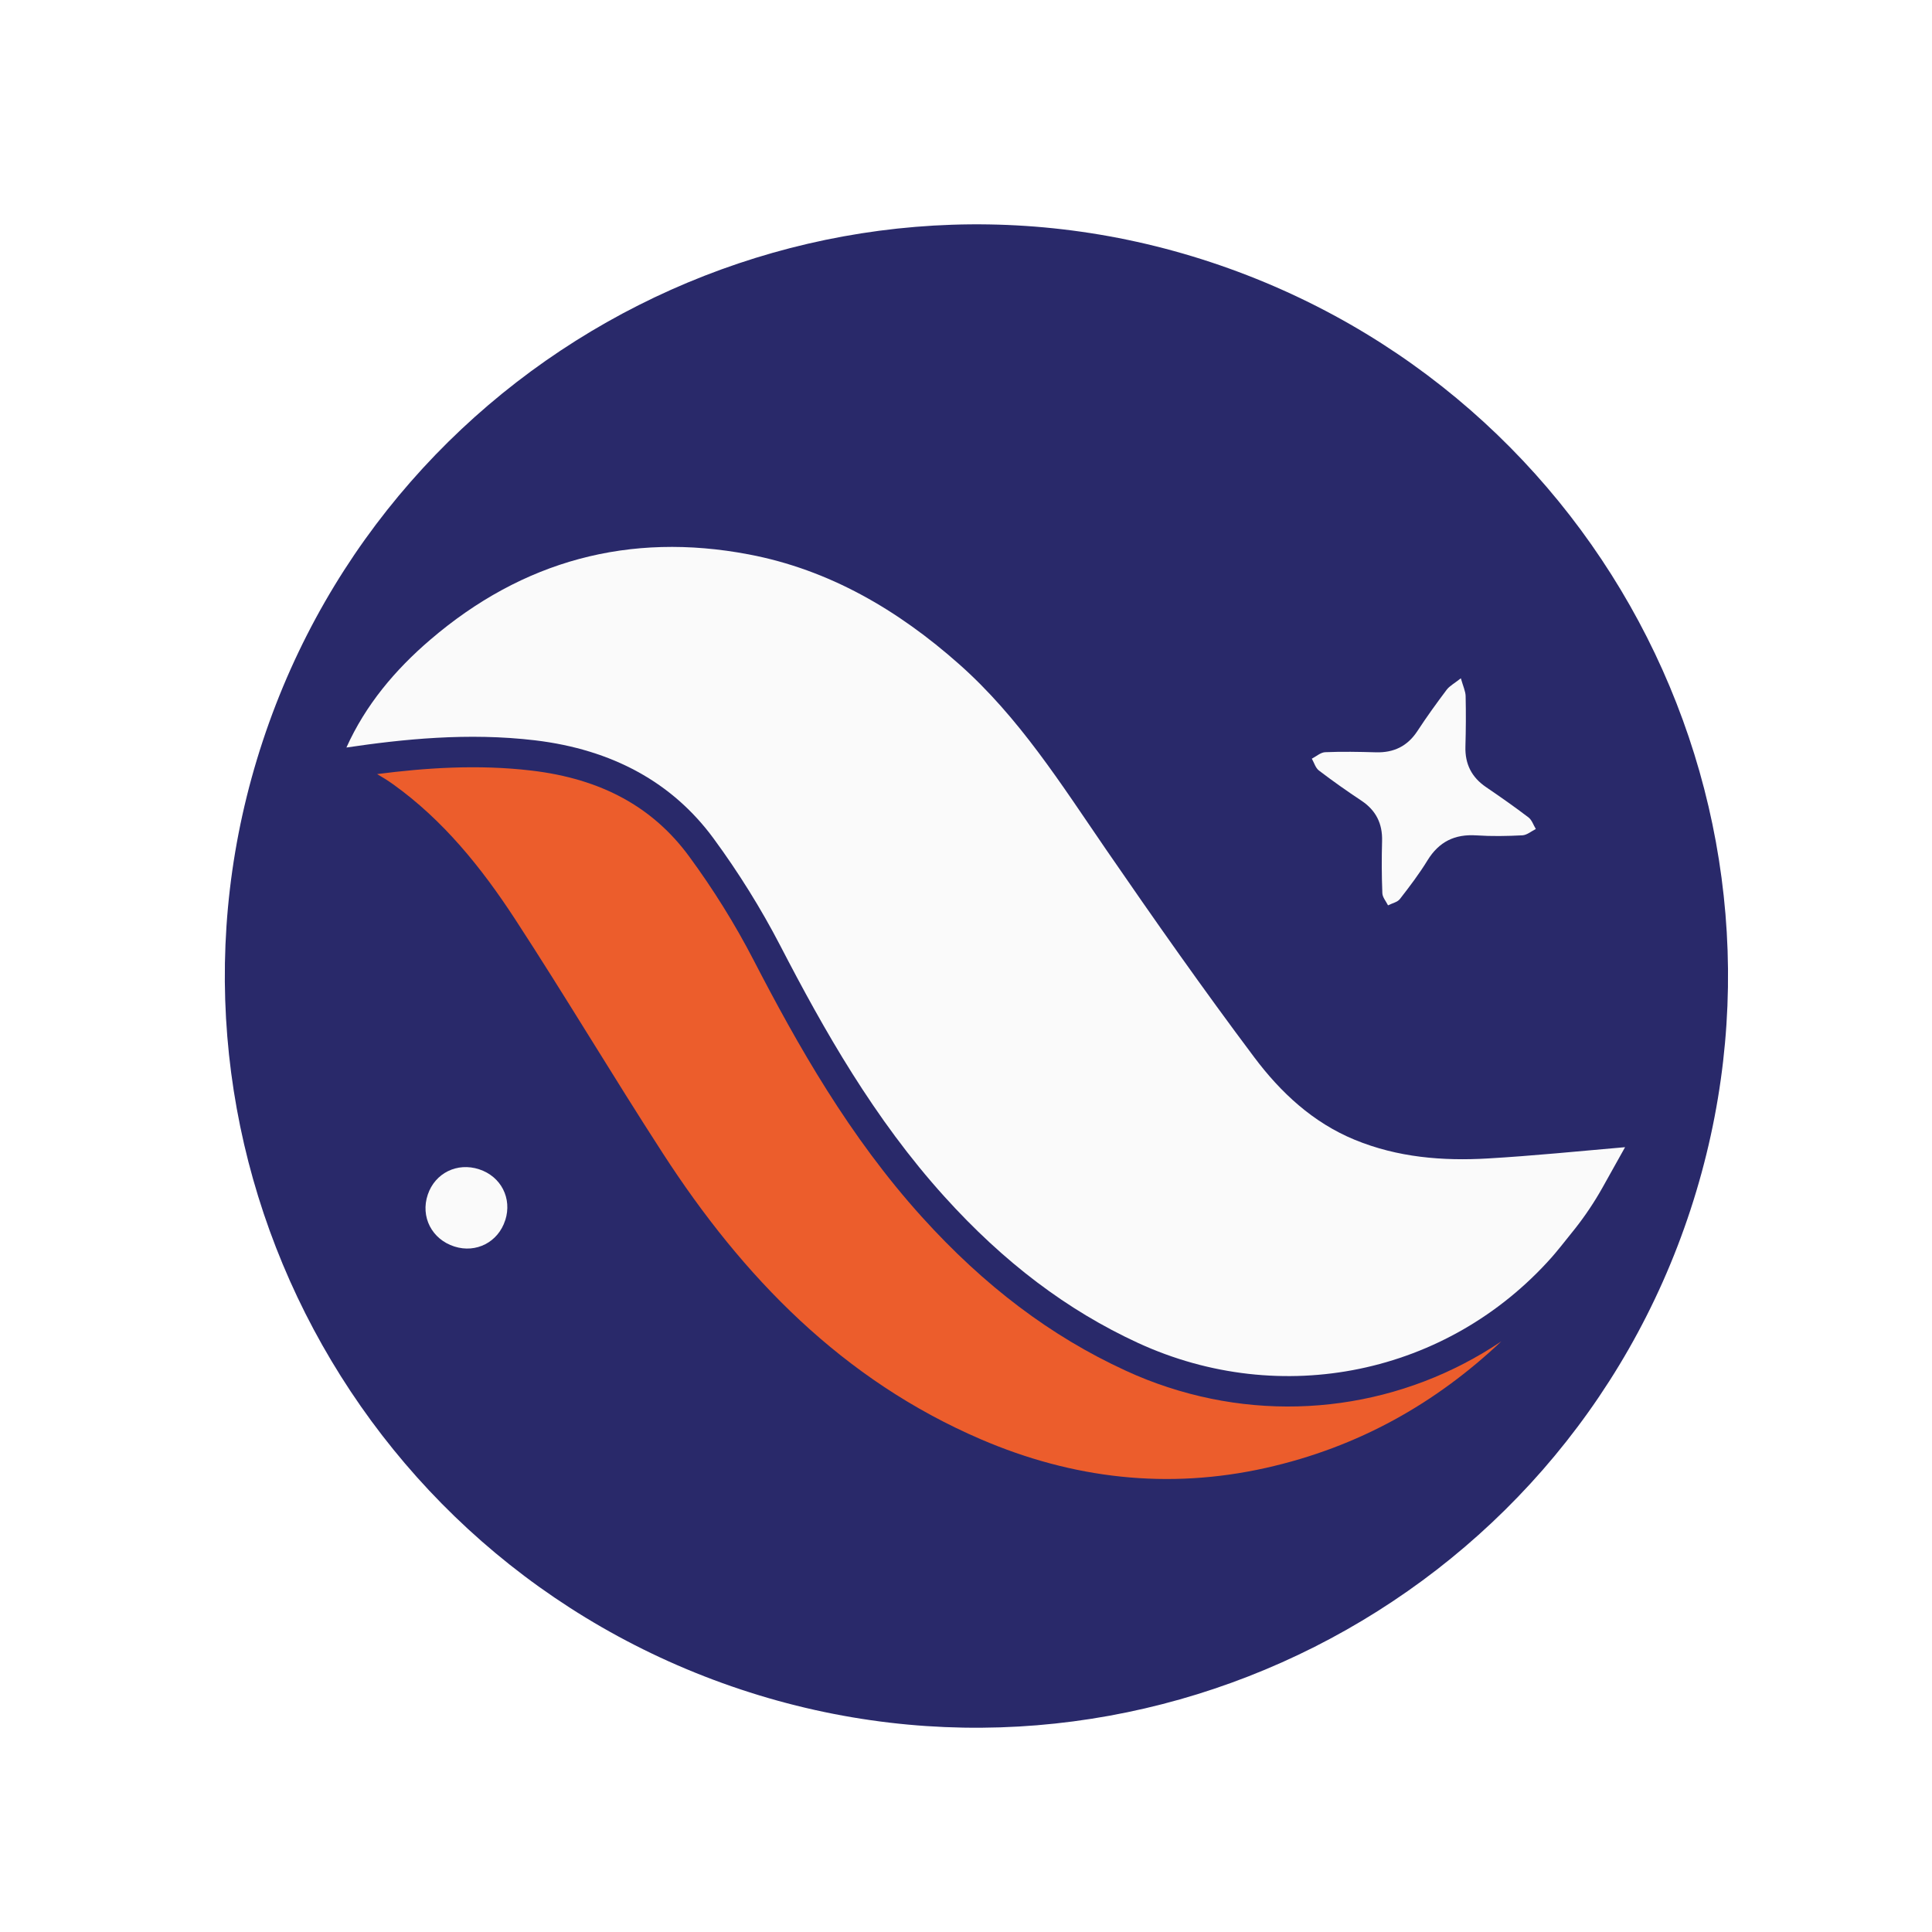
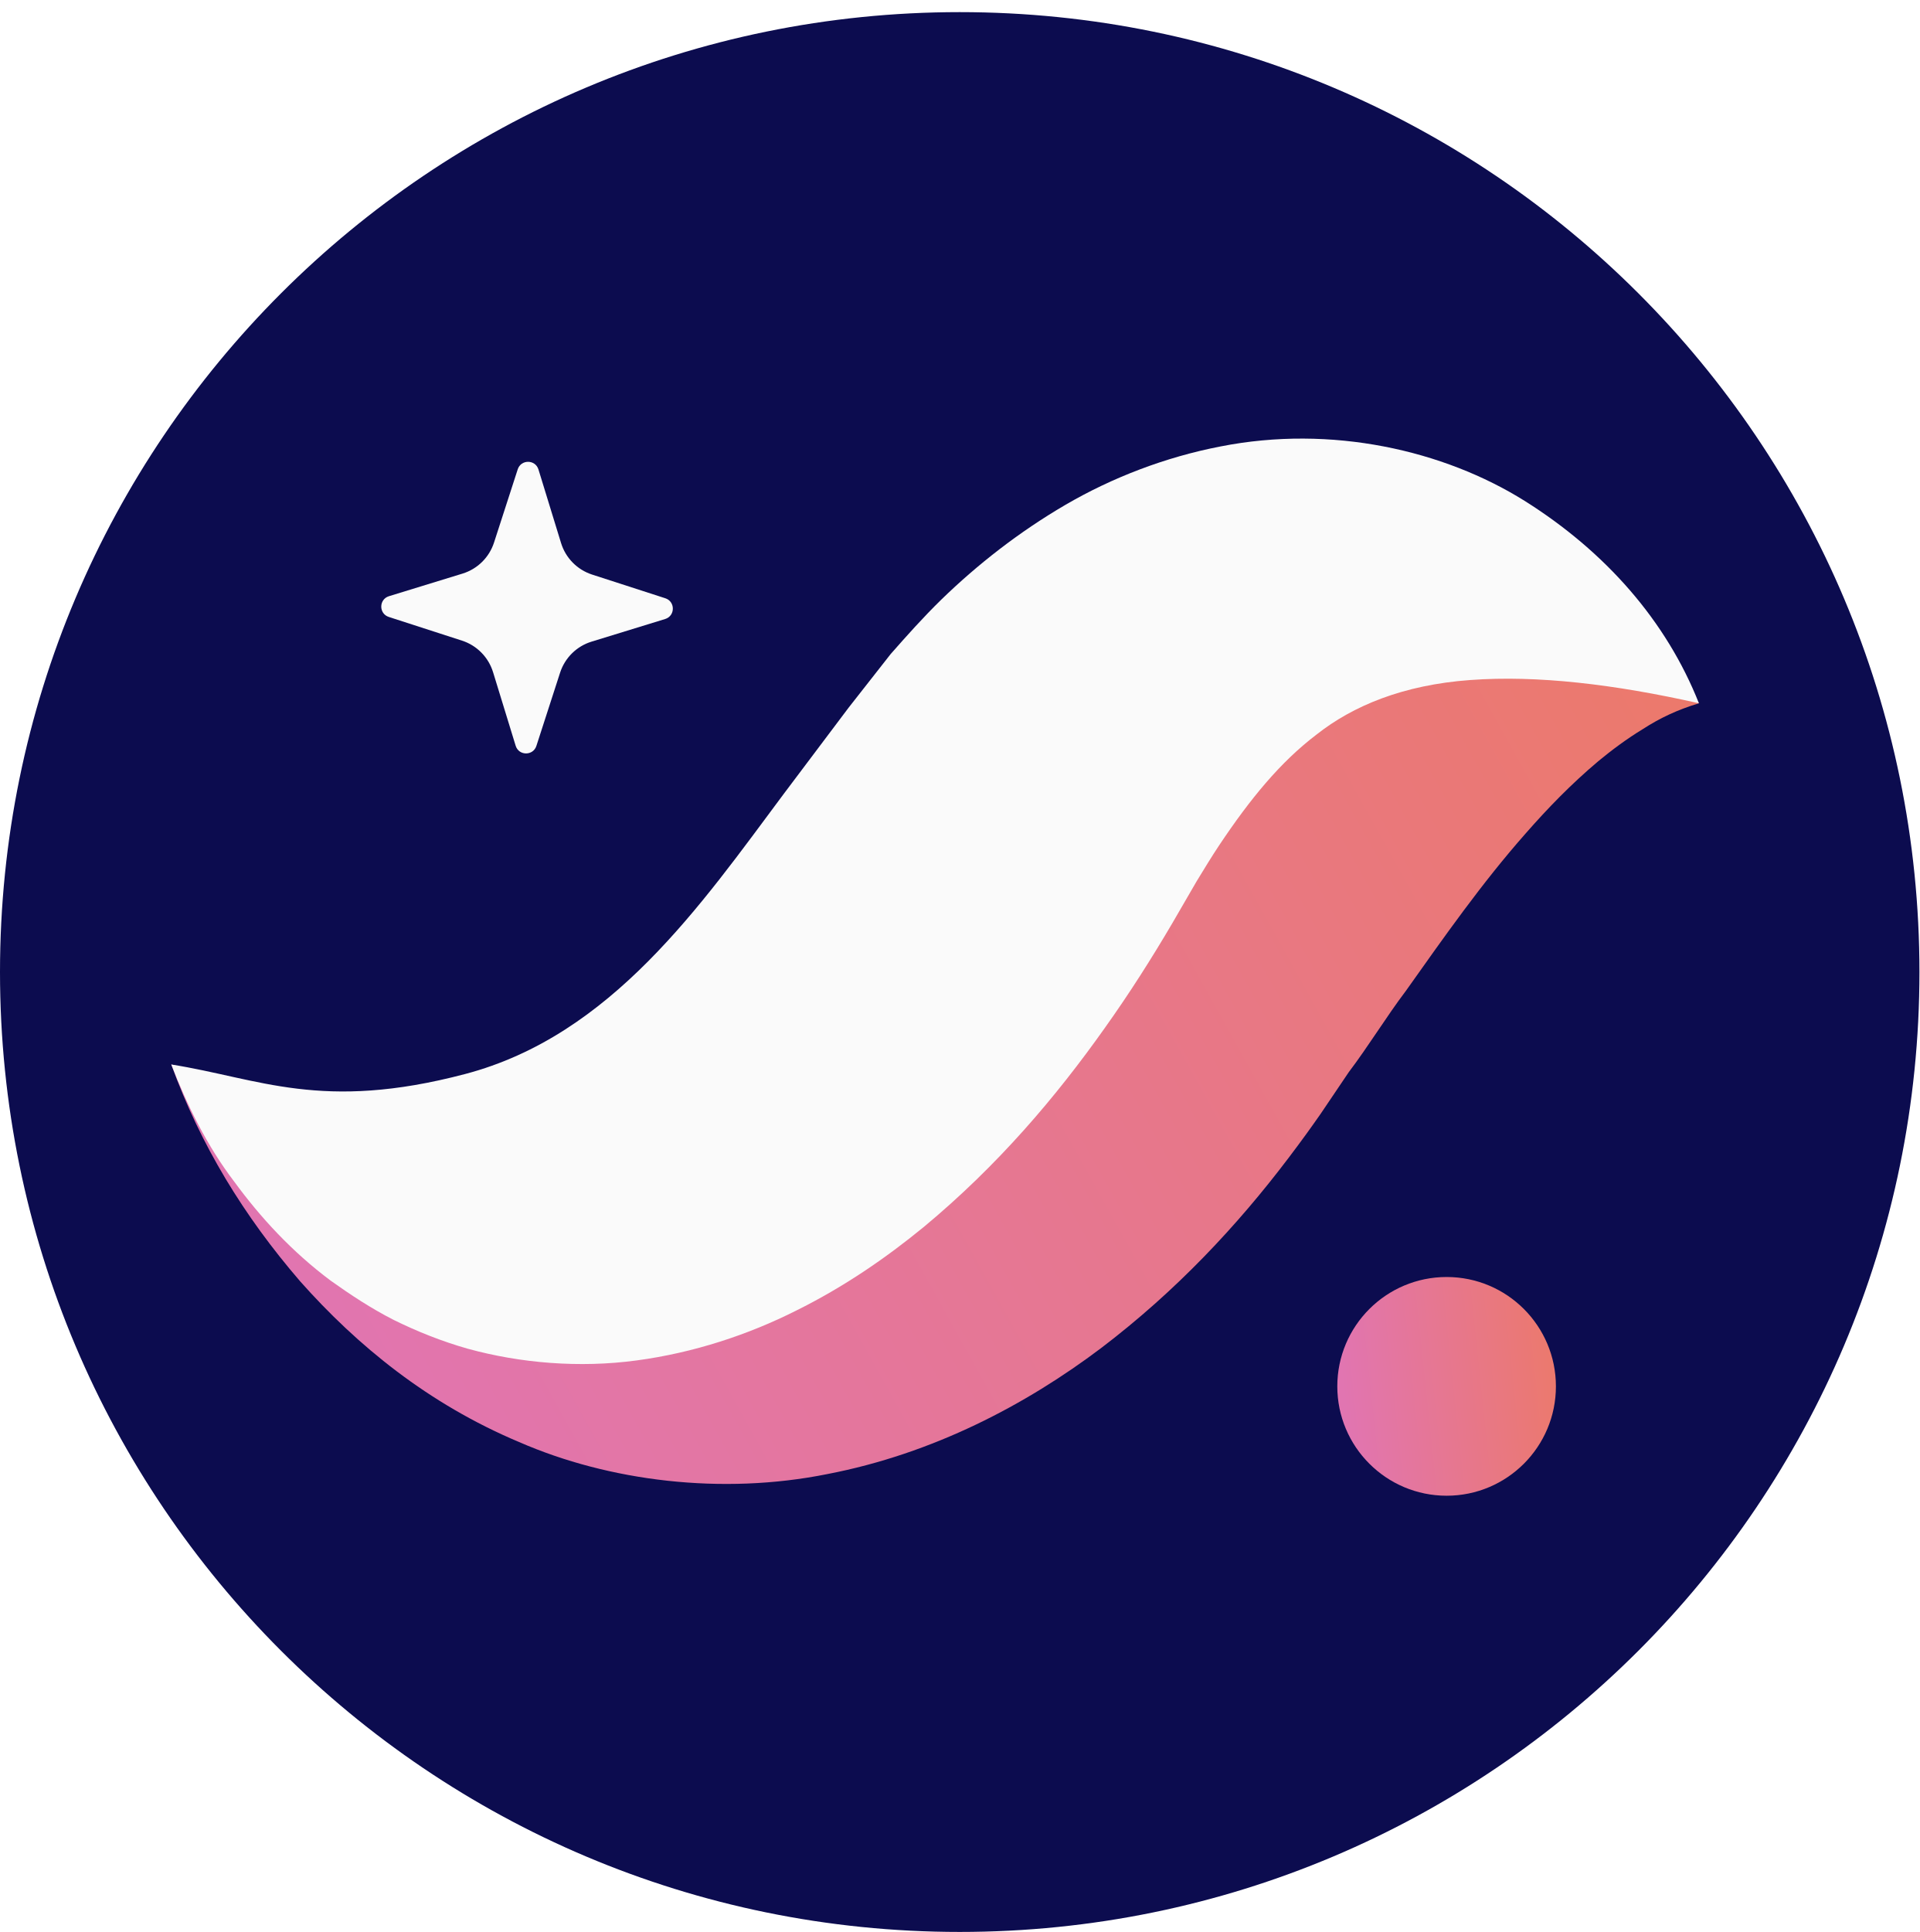
- <svg xmlns="http://www.w3.org/2000/svg" width="36" height="36" viewBox="0 0 36 36" fill="none">
-   <g id="Symbol Starknet">
-     <path id="Vector" d="M22.563 4.886C29.913 7.319 33.904 15.206 31.5 22.542C29.087 29.904 21.134 33.92 13.801 31.48C6.462 29.038 2.477 21.127 4.897 13.806C7.322 6.47 15.252 2.466 22.563 4.886Z" fill="#29296A" />
-     <g id="Group">
-       <path id="Vector_2" d="M9.97 13.795C11.412 13.967 12.531 14.582 13.295 15.622C13.763 16.259 14.181 16.931 14.537 17.617C15.352 19.191 16.287 20.847 17.597 22.296C18.706 23.524 19.887 24.416 21.206 25.024C23.874 26.252 26.971 25.612 28.911 23.431C28.982 23.352 29.167 23.124 29.352 22.89C29.54 22.651 29.712 22.394 29.862 22.126L30.281 21.376C29.401 21.453 28.564 21.537 27.727 21.586C26.88 21.636 26.042 21.567 25.243 21.238C24.461 20.916 23.862 20.355 23.372 19.702C22.421 18.435 21.509 17.137 20.611 15.831C19.776 14.615 18.991 13.367 17.872 12.376C16.733 11.367 15.454 10.615 13.95 10.33C11.727 9.908 9.737 10.447 8.017 11.921C7.361 12.483 6.812 13.135 6.455 13.929C7.501 13.774 8.719 13.646 9.971 13.795L9.97 13.795Z" fill="#FAFAFA" />
-       <path id="Vector_3" d="M21.762 25.849C21.495 25.762 21.232 25.659 20.971 25.538C19.581 24.899 18.341 23.962 17.179 22.677C15.825 21.179 14.868 19.485 14.036 17.878C13.694 17.218 13.292 16.572 12.841 15.958C12.164 15.036 11.204 14.513 9.907 14.359C8.906 14.24 7.917 14.309 7.027 14.424C7.129 14.483 7.229 14.545 7.325 14.614C8.259 15.282 8.97 16.167 9.59 17.115C10.533 18.56 11.414 20.044 12.352 21.492C13.845 23.799 15.704 25.713 18.279 26.82C19.99 27.555 21.764 27.76 23.585 27.353C25.322 26.964 26.761 26.141 27.974 24.995C26.163 26.214 23.884 26.545 21.762 25.849L21.762 25.849Z" fill="#EC5D2C" />
-     </g>
-     <path id="Vector_4" d="M27.221 12.639C27.264 12.791 27.308 12.881 27.31 12.971C27.317 13.285 27.315 13.599 27.306 13.914C27.297 14.238 27.423 14.485 27.691 14.667C27.958 14.849 28.224 15.035 28.481 15.231C28.545 15.28 28.573 15.374 28.618 15.447C28.535 15.489 28.453 15.56 28.368 15.565C28.082 15.58 27.794 15.585 27.509 15.566C27.107 15.54 26.814 15.684 26.601 16.029C26.447 16.281 26.267 16.518 26.085 16.752C26.038 16.812 25.939 16.831 25.864 16.87C25.826 16.794 25.76 16.719 25.758 16.642C25.745 16.318 25.744 15.995 25.753 15.671C25.762 15.347 25.64 15.101 25.369 14.92C25.099 14.741 24.834 14.554 24.577 14.358C24.513 14.31 24.487 14.212 24.444 14.137C24.527 14.094 24.609 14.019 24.694 14.016C25.008 14.003 25.323 14.009 25.637 14.018C25.971 14.028 26.226 13.905 26.412 13.621C26.584 13.358 26.768 13.103 26.957 12.852C27.011 12.781 27.099 12.735 27.221 12.639L27.221 12.639Z" fill="#FAFAFA" />
-     <path id="Vector_5" d="M9.414 22.737C9.284 23.145 8.873 23.357 8.467 23.227C8.047 23.093 7.831 22.674 7.971 22.26C8.106 21.858 8.519 21.654 8.928 21.788C9.337 21.922 9.545 22.329 9.415 22.737L9.414 22.737Z" fill="#FAFAFA" />
-   </g>
+ <svg xmlns="http://www.w3.org/2000/svg" width="158" height="159" viewBox="0 0 158 159" fill="none">
+   <path fill-rule="evenodd" clip-rule="evenodd" d="M-3.68439e-06 79.996C-3.68439e-06 123.627 35.368 158.995 78.999 158.995C122.629 158.995 158 123.627 158 79.996C158 36.366 122.629 0.998 78.999 0.998C35.368 0.998 -3.68439e-06 36.366 -3.68439e-06 79.996Z" fill="#0C0C4F" />
+   <path fill-rule="evenodd" clip-rule="evenodd" d="M44.154 61.385L46.104 55.36C46.501 54.135 47.468 53.181 48.698 52.805L54.752 50.944C55.59 50.688 55.597 49.505 54.766 49.236L48.739 47.286C47.515 46.889 46.562 45.922 46.184 44.692L44.324 38.638C44.068 37.802 42.886 37.793 42.616 38.627L40.666 44.651C40.27 45.875 39.303 46.828 38.073 47.206L32.018 49.066C31.18 49.324 31.171 50.504 32.005 50.774L38.032 52.724C39.255 53.12 40.209 54.09 40.587 55.319L42.446 61.372C42.702 62.21 43.885 62.219 44.154 61.385Z" fill="#FAFAFA" />
+   <path fill-rule="evenodd" clip-rule="evenodd" d="M139.848 57.879C137.352 55.088 133.457 53.516 129.67 52.872C125.853 52.253 121.85 52.31 118.082 52.98C110.457 54.27 103.53 57.427 97.488 61.322C94.351 63.233 91.675 65.445 88.903 67.698C87.567 68.837 86.35 70.05 85.082 71.246L81.616 74.694C77.851 78.629 74.14 82.214 70.549 85.185C66.944 88.143 63.573 90.389 60.251 91.958C56.931 93.535 53.379 94.462 48.749 94.611C44.16 94.772 38.731 93.944 32.923 92.577C27.084 91.216 20.952 89.276 14.1 87.606C16.491 94.239 20.091 100.1 24.714 105.458C29.39 110.723 35.23 115.522 42.731 118.678C50.125 121.904 59.416 123.061 68.103 121.314C76.814 119.638 84.457 115.607 90.636 110.946C96.83 106.237 101.842 100.872 106.067 95.296C107.233 93.755 107.85 92.892 108.694 91.688L111.027 88.233C112.648 86.095 114.124 83.662 115.728 81.544C118.874 77.109 121.976 72.679 125.58 68.597C127.394 66.527 129.307 64.547 131.565 62.644C132.691 61.715 133.908 60.806 135.256 59.987C136.624 59.104 138.069 58.413 139.848 57.879Z" fill="url(#paint0_linear_1_42)" />
+   <path fill-rule="evenodd" clip-rule="evenodd" d="M139.848 57.878C137.167 51.112 132.182 45.417 125.491 41.214C118.841 37.058 109.605 34.936 100.452 36.745C95.931 37.619 91.55 39.303 87.706 41.545C83.879 43.778 80.45 46.466 77.481 49.35C75.999 50.797 74.654 52.306 73.318 53.824L69.854 58.24L64.504 65.349C57.684 74.495 50.339 85.214 38.286 88.39C26.454 91.508 21.322 88.747 14.1 87.606C15.421 91.015 17.056 94.326 19.274 97.238C21.45 100.21 24.02 103.001 27.216 105.393C28.831 106.542 30.536 107.676 32.429 108.638C34.315 109.567 36.347 110.385 38.517 111.001C42.833 112.184 47.692 112.598 52.397 111.962C57.104 111.334 61.603 109.842 65.535 107.861C69.497 105.899 72.948 103.509 76.03 100.987C82.155 95.9 86.92 90.279 90.944 84.598C92.969 81.757 94.806 78.863 96.506 75.968L98.506 72.521C99.118 71.514 99.736 70.5 100.364 69.556C102.899 65.763 105.378 62.722 108.389 60.439C111.358 58.097 115.493 56.367 121.018 55.965C126.52 55.558 132.872 56.309 139.848 57.878Z" fill="#FAFAFA" />
+   <path fill-rule="evenodd" clip-rule="evenodd" d="M110.081 114.095C110.081 119.064 114.112 123.095 119.081 123.095C124.051 123.095 128.076 119.064 128.076 114.095C128.076 109.125 124.051 105.095 119.081 105.095C114.112 105.095 110.081 109.125 110.081 114.095Z" fill="url(#paint1_linear_1_42)" />
+   <defs>
+     <linearGradient id="paint0_linear_1_42" x1="139.176" y1="55.505" x2="28.5" y2="117" gradientUnits="userSpaceOnUse">
+       <stop stop-color="#EC796B" />
+       <stop offset="1" stop-color="#E175B1" />
+     </linearGradient>
+     <linearGradient id="paint1_linear_1_42" x1="128.07" y1="107.781" x2="110.069" y2="109.685" gradientUnits="userSpaceOnUse">
+       <stop stop-color="#EC796B" />
+       <stop offset="1" stop-color="#E175B1" />
+     </linearGradient>
+   </defs>
</svg>
